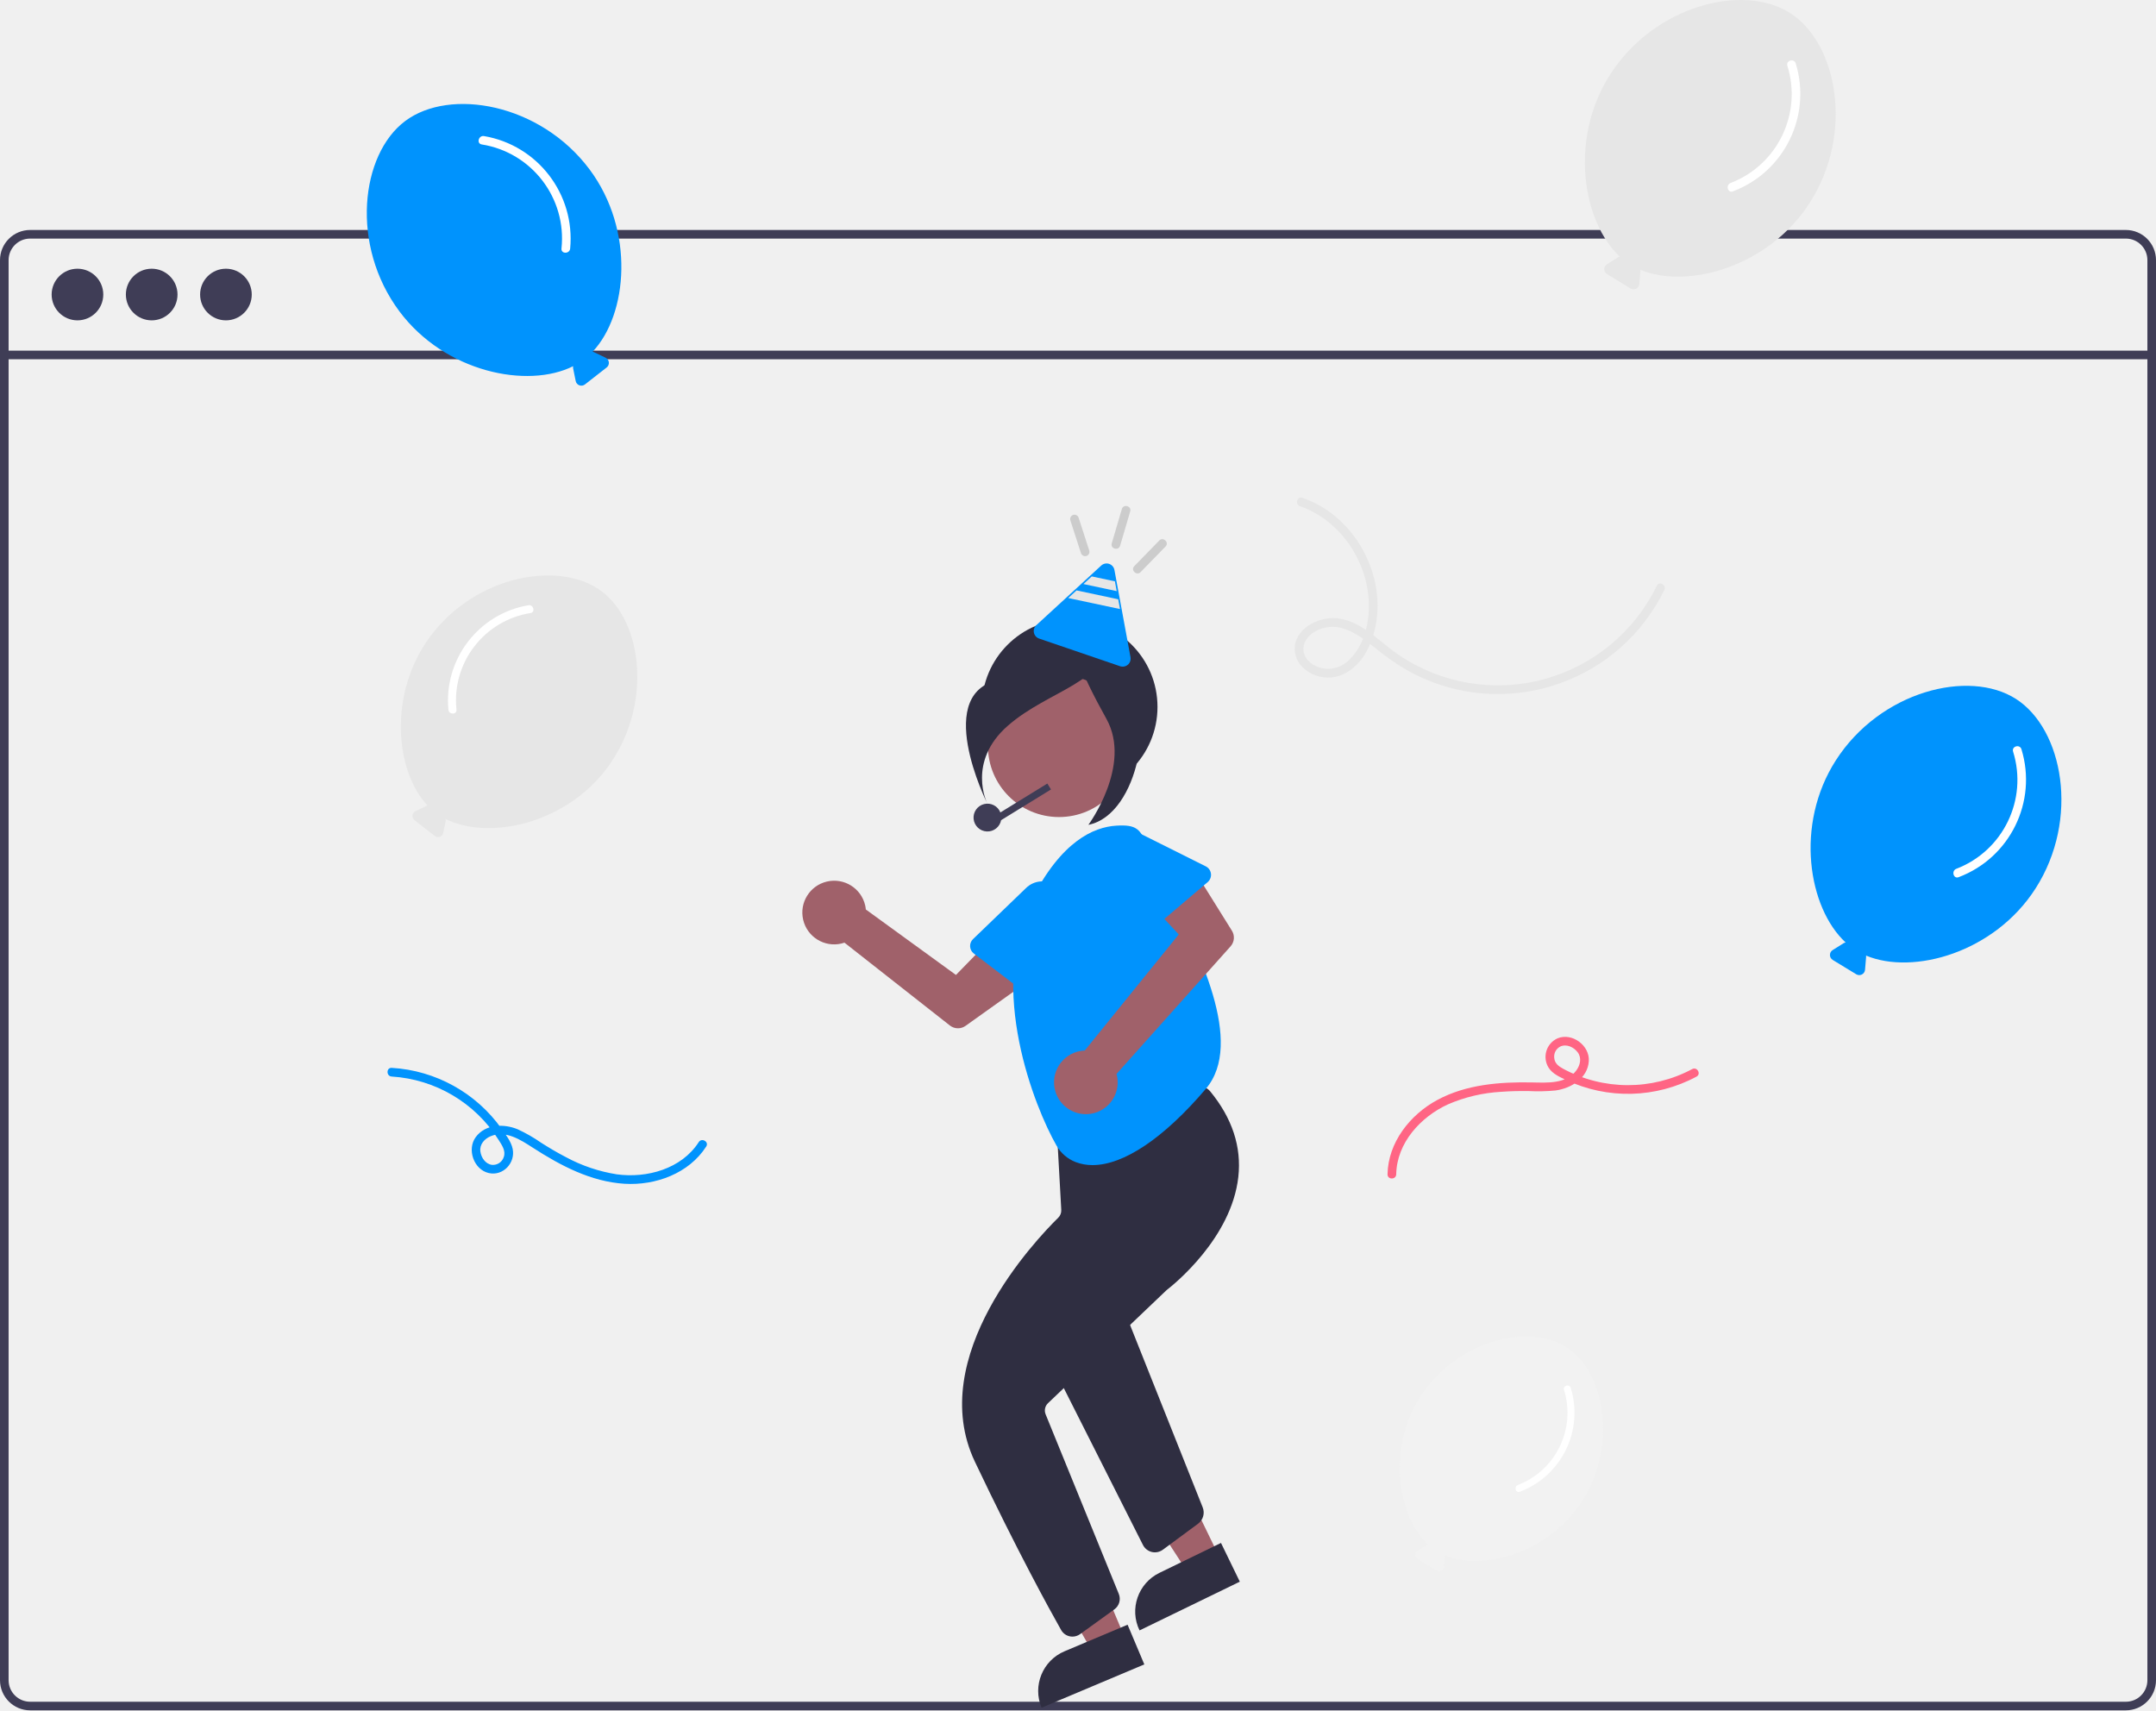
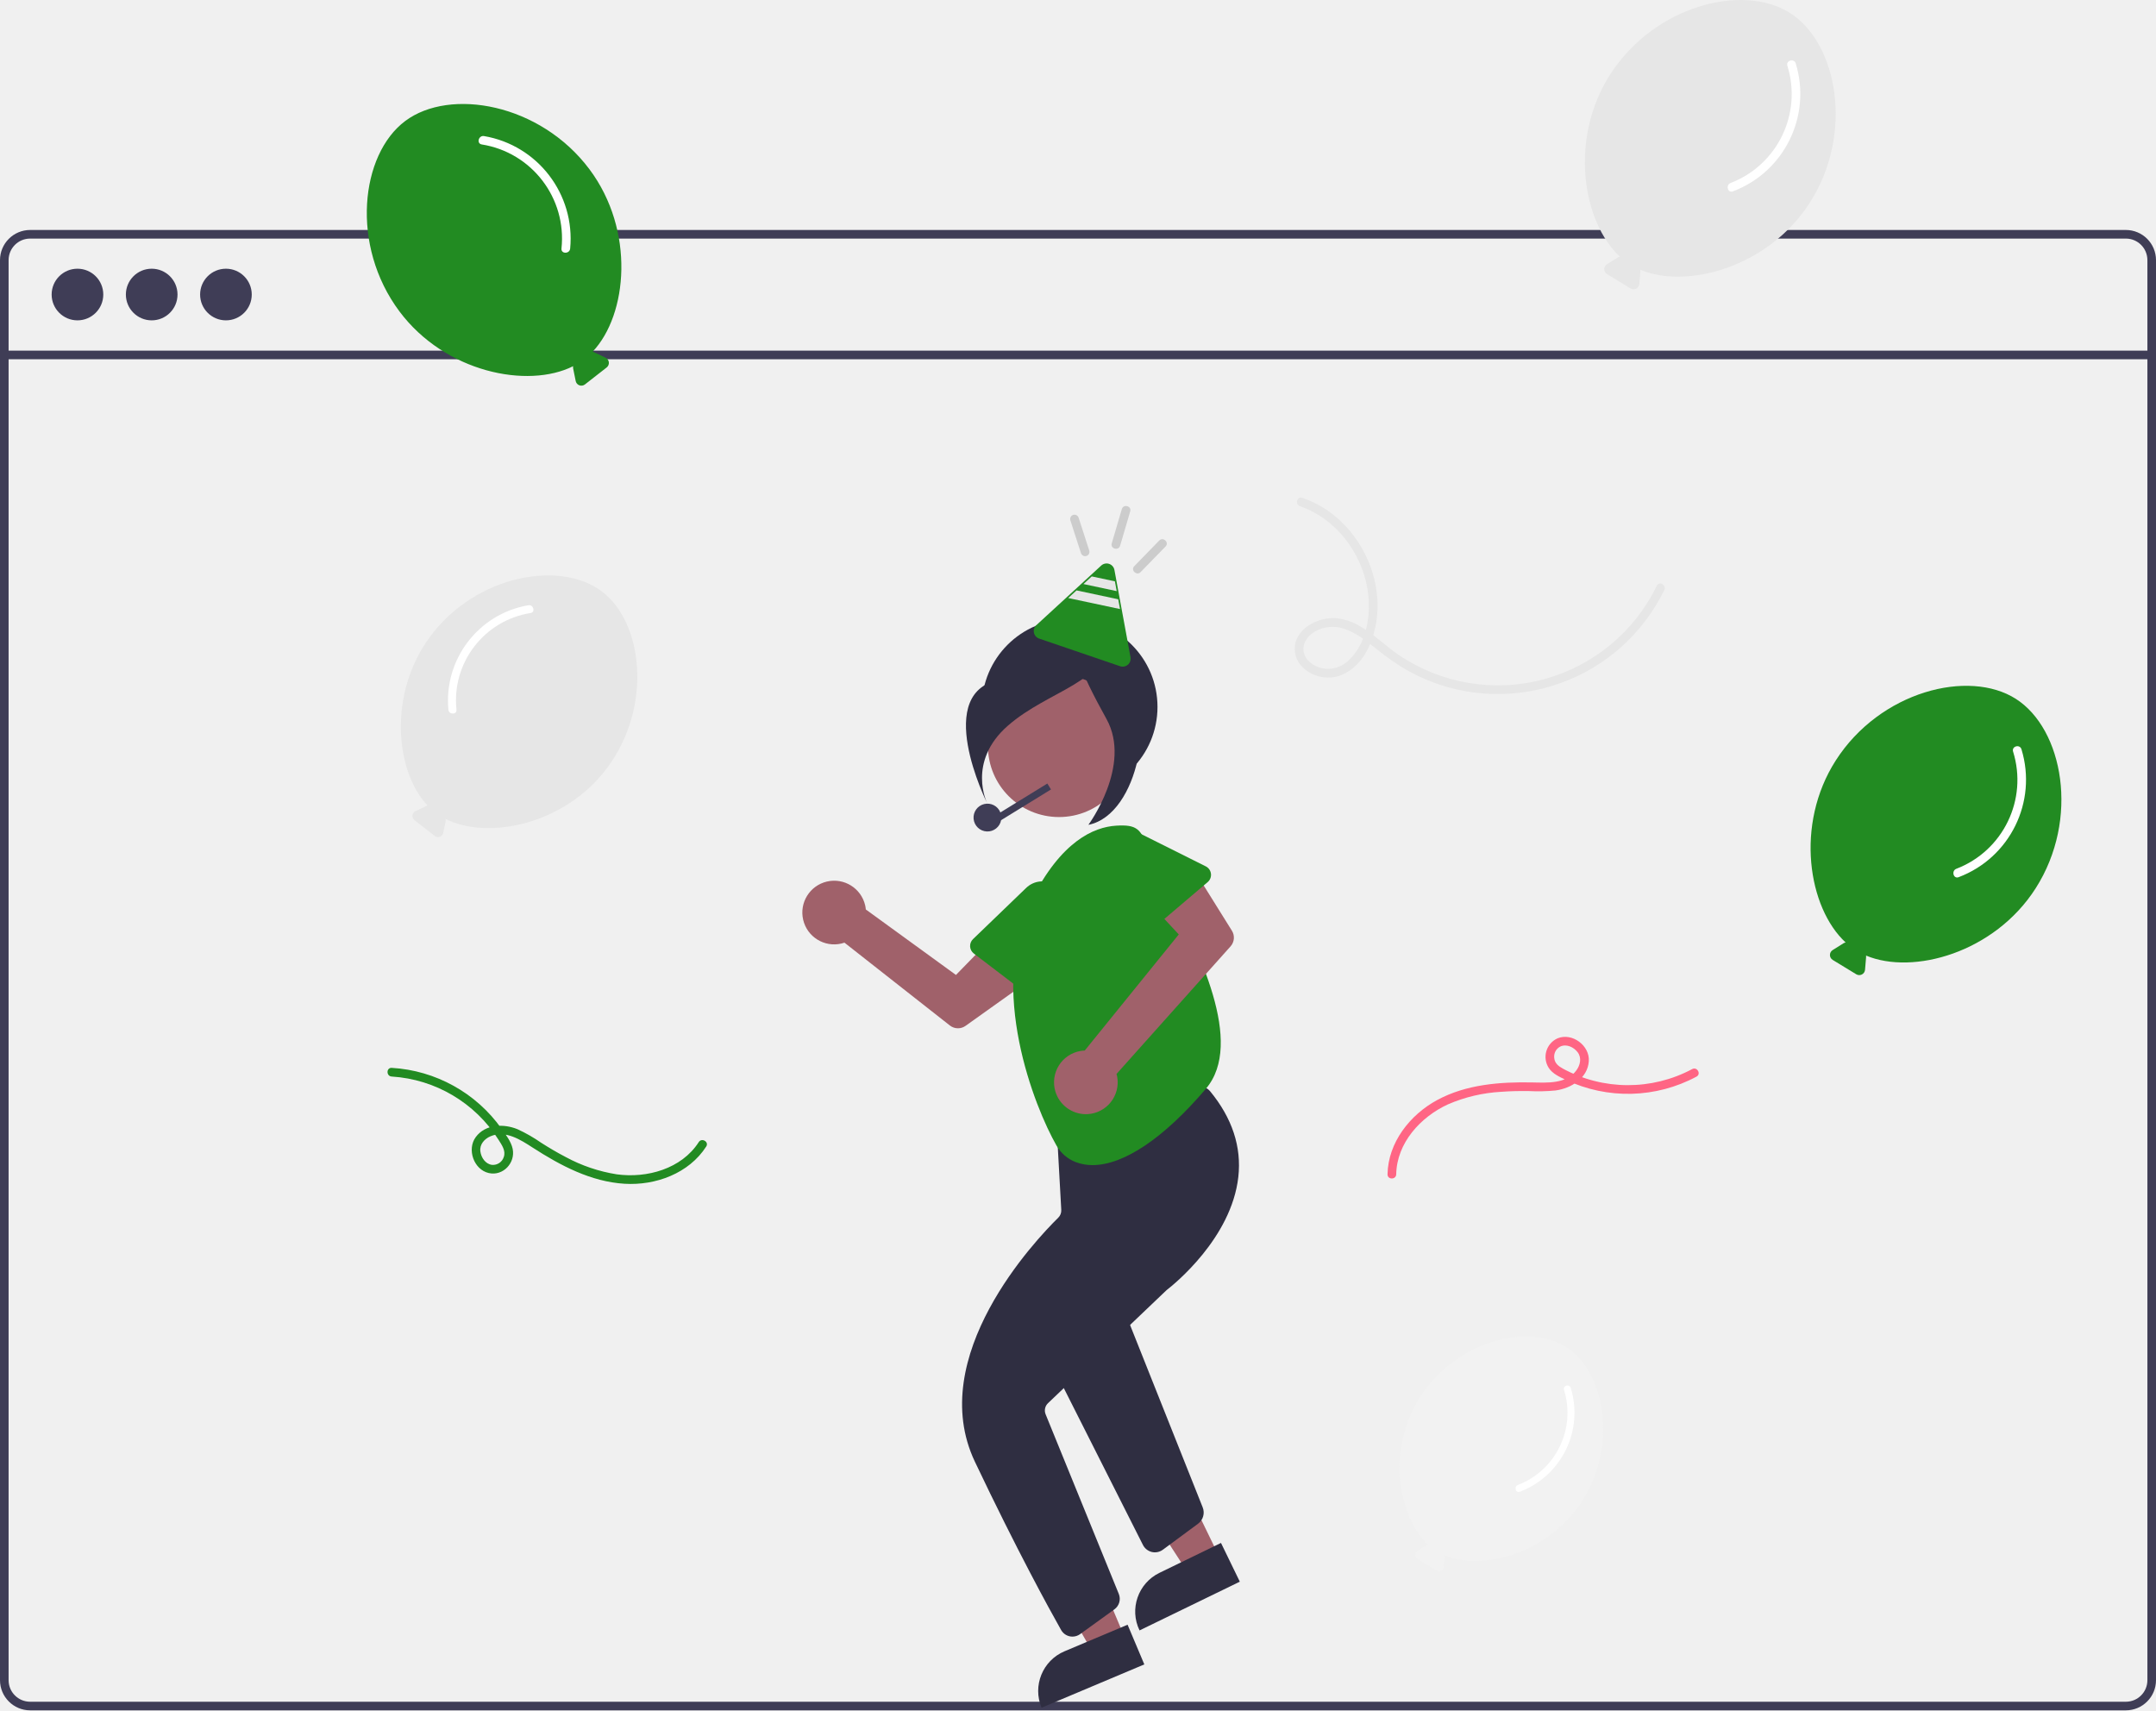
<svg xmlns="http://www.w3.org/2000/svg" data-name="Layer 1" width="745.059" height="591.052" viewBox="0 0 745.059 591.052">
-   <path d="M930.928,461.47c15.319-23.965,9.478-55.064-6.809-65.474s-46.964-2.654-62.282,21.311c-14.179,22.183-9.495,50.929,3.443,62.86a1.975,1.975,0,0,0-.704.255l-3.789,2.375a2,2,0,0,0,.021,3.403l8.136,4.958a2,2,0,0,0,3.034-1.541l.374-4.457a1.98,1.98,0,0,0-.026-.465C888.592,491.52,916.718,483.701,930.928,461.47Z" transform="translate(-227.4705 -154.474)" fill="#0093fd" />
+   <path d="M930.928,461.47c15.319-23.965,9.478-55.064-6.809-65.474s-46.964-2.654-62.282,21.311c-14.179,22.183-9.495,50.929,3.443,62.86a1.975,1.975,0,0,0-.704.255l-3.789,2.375a2,2,0,0,0,.021,3.403l8.136,4.958a2,2,0,0,0,3.034-1.541l.374-4.457a1.98,1.98,0,0,0-.026-.465C888.592,491.52,916.718,483.701,930.928,461.47Z" transform="translate(-227.4705 -154.474)" fill="forestgreen" />
  <path d="M923.142,414.193a32.913,32.913,0,0,1-19.618,40.518c-1.783.687-1.008,3.589.798,2.893a36.009,36.009,0,0,0,21.713-44.208c-.559-1.843-3.455-1.057-2.893.798Z" transform="translate(-227.4705 -154.474)" fill="#fff" />
  <path d="M376.225,374.309c15.815-21.164,44.76-26.272,59.143-15.524s17.687,39.954,1.873,61.118c-14.639,19.59-41.16,24.933-55.768,17.593a1.835,1.835,0,0,1,.009.695l-.824,4.072a1.858,1.858,0,0,1-2.965,1.096l-6.974-5.448a1.858,1.858,0,0,1,.346-3.142l3.752-1.784a1.84,1.84,0,0,1,.413-.13C363.969,420.952,361.555,393.942,376.225,374.309Z" transform="translate(-227.4705 -154.474)" fill="#e6e6e6" />
  <path d="M410.818,366.319a30.565,30.565,0,0,0-25.599,33.416c.17,1.784-2.618,1.773-2.787,0a33.42,33.42,0,0,1,27.644-36.104c1.754-.298,2.508,2.387.741,2.687Z" transform="translate(-227.4705 -154.474)" fill="#fff" />
  <path d="M774.263,673.124c12.43-19.445,7.691-44.679-5.525-53.126s-38.107-2.154-50.536,17.292c-11.505,17.999-7.705,41.324,2.794,51.005a1.603,1.603,0,0,0-.571.207l-3.075,1.927a1.623,1.623,0,0,0,.017,2.761l6.602,4.023a1.623,1.623,0,0,0,2.462-1.25l.303-3.616a1.608,1.608,0,0,0-.021-.377C739.911,697.507,762.733,691.163,774.263,673.124Z" transform="translate(-227.4705 -154.474)" fill="#f2f2f2" />
  <path d="M962.12,233.949h-724.239a10.422,10.422,0,0,0-10.41,10.41V735.116a10.422,10.422,0,0,0,10.41,10.41h724.239a10.422,10.422,0,0,0,10.41-10.41V244.359A10.422,10.422,0,0,0,962.12,233.949ZM969.555,735.116a7.439,7.439,0,0,1-7.436,7.436h-724.239a7.439,7.439,0,0,1-7.436-7.436V244.359a7.439,7.439,0,0,1,7.436-7.436h724.239a7.439,7.439,0,0,1,7.436,7.436Z" transform="translate(-227.4705 -154.474)" fill="#3f3d56" />
  <rect x="1.487" y="121.174" width="742.085" height="2.974" fill="#3f3d56" />
  <circle cx="26.769" cy="101.782" r="8.923" fill="#3f3d56" />
  <circle cx="52.422" cy="101.782" r="8.923" fill="#3f3d56" />
  <circle cx="78.075" cy="101.782" r="8.923" fill="#3f3d56" />
  <circle cx="369.646" cy="244.289" r="30.354" fill="#2f2e41" />
  <polygon points="421.112 537.499 410.085 542.857 384.169 502.876 400.443 494.967 421.112 537.499" fill="#a0616a" />
  <path d="M630.961,695.346H654.605a0,0,0,0,1,0,0V710.233a0,0,0,0,1,0,0H616.074a0,0,0,0,1,0,0v0A14.887,14.887,0,0,1,630.961,695.346Z" transform="translate(-470.7456 193.9067) rotate(-25.91783)" fill="#2f2e41" />
  <path d="M626.581,690.928a4.604,4.604,0,0,1-1.06-.124,4.681,4.681,0,0,1-3.091-2.459l-29.59-58.646a4.858,4.858,0,0,1,1.182-5.858l16.478-13.86a4.553,4.553,0,0,1,4.087-.949,4.651,4.651,0,0,1,3.209,2.833l25.292,63.507a4.812,4.812,0,0,1-1.587,5.653l-12.181,8.999A4.607,4.607,0,0,1,626.581,690.928Z" transform="translate(-227.4705 -154.474)" fill="#2f2e41" />
  <polygon points="388.604 565.706 377.307 570.467 353.566 529.157 370.24 522.13 388.604 565.706" fill="#a0616a" />
  <path d="M597.894,722.83H621.538a0,0,0,0,1,0,0v14.887a0,0,0,0,1,0,0H583.007a0,0,0,0,1,0,0v0A14.887,14.887,0,0,1,597.894,722.83Z" transform="translate(-463.7999 136.7347) rotate(-22.85176)" fill="#2f2e41" />
  <path d="M598.075,720.048a4.486,4.486,0,0,1-3.909-2.281c-4.113-7.285-15.249-27.534-29.797-58.161-17.265-36.348,20.976-76.633,28.817-84.339a3.491,3.491,0,0,0,1.033-2.684l-1.698-30.571a4.489,4.489,0,0,1,3.773-4.69l45.153-7.325a4.54,4.54,0,0,1,4.215,1.596c7.628,9.26,10.906,19.221,9.741,29.607-2.378,21.206-22.356,37.217-24.626,38.973a3.171,3.171,0,0,0-.265.229L589.638,639.372a3.48,3.48,0,0,0-.826,3.854l25.286,62.065a4.487,4.487,0,0,1-1.533,5.346l-11.85,8.558A4.511,4.511,0,0,1,598.075,720.048Z" transform="translate(-227.4705 -154.474)" fill="#2f2e41" />
  <path d="M558.514,509.824a4.503,4.503,0,0,1-2.788-.961L519.291,480.231a10.249,10.249,0,0,1-1.036.305,11,11,0,1,1,8.191-13.225h0a10.628,10.628,0,0,1,.229,1.451L557.821,491.391l11.907-12.207,11.711,15.332L561.125,508.994A4.492,4.492,0,0,1,558.514,509.824Z" transform="translate(-227.4705 -154.474)" fill="#a0616a" />
  <circle cx="365.965" cy="257.791" r="24.561" fill="#a0616a" />
-   <path d="M605.032,557.103a16.148,16.148,0,0,1-5.849-1.047,13.048,13.048,0,0,1-6.6-5.681c-7.585-13.235-23.937-54.252-8.709-84.708,10.253-20.508,21.596-25.383,29.306-25.862,7.118-.439,8.496,1.136,10.875,7.54h0c1.319,3.552,3.884,8.629,6.854,14.508,10.663,21.105,26.776,53,13.293,68.862C629.644,547.841,615.761,557.102,605.032,557.103Z" transform="translate(-227.4705 -154.474)" fill="#0093fd" />
-   <path d="M585.137,499.272a3.277,3.277,0,0,1-1.99-.674l-19.146-14.609a3.284,3.284,0,0,1-.286-4.977l18.4-17.724a7.988,7.988,0,0,1,13.282,7.724l-7.075,27.785a3.286,3.286,0,0,1-3.186,2.475Z" transform="translate(-227.4705 -154.474)" fill="#0093fd" />
+   <path d="M605.032,557.103a16.148,16.148,0,0,1-5.849-1.047,13.048,13.048,0,0,1-6.6-5.681c-7.585-13.235-23.937-54.252-8.709-84.708,10.253-20.508,21.596-25.383,29.306-25.862,7.118-.439,8.496,1.136,10.875,7.54h0c1.319,3.552,3.884,8.629,6.854,14.508,10.663,21.105,26.776,53,13.293,68.862C629.644,547.841,615.761,557.102,605.032,557.103Z" transform="translate(-227.4705 -154.474)" fill="forestgreen" />
+   <path d="M585.137,499.272a3.277,3.277,0,0,1-1.99-.674l-19.146-14.609a3.284,3.284,0,0,1-.286-4.977l18.4-17.724a7.988,7.988,0,0,1,13.282,7.724l-7.075,27.785a3.286,3.286,0,0,1-3.186,2.475Z" transform="translate(-227.4705 -154.474)" fill="forestgreen" />
  <path d="M602.69,539.509a11.03,11.03,0,0,1-10.535-7.93,11.004,11.004,0,0,1,8.708-13.918h0a10.739,10.739,0,0,1,1.463-.139L634.821,477.391,623.97,465.7l16.022-10.748,13.205,21.165a4.522,4.522,0,0,1-.463,5.38l-39.414,44.1a10.228,10.228,0,0,1,.241,1.053,11.003,11.003,0,0,1-10.232,12.84C603.116,539.502,602.902,539.509,602.69,539.509Z" transform="translate(-227.4705 -154.474)" fill="#a0616a" />
-   <path d="M624.342,475.688a3.291,3.291,0,0,1-2.797-1.562l-13.406-21.747a8.017,8.017,0,0,1,.523-9.133h0a8.021,8.021,0,0,1,9.848-2.204L644.155,453.864a3.284,3.284,0,0,1,.659,5.439L626.468,474.904A3.283,3.283,0,0,1,624.342,475.688Z" transform="translate(-227.4705 -154.474)" fill="#0093fd" />
+   <path d="M624.342,475.688a3.291,3.291,0,0,1-2.797-1.562l-13.406-21.747a8.017,8.017,0,0,1,.523-9.133h0a8.021,8.021,0,0,1,9.848-2.204L644.155,453.864a3.284,3.284,0,0,1,.659,5.439L626.468,474.904A3.283,3.283,0,0,1,624.342,475.688Z" transform="translate(-227.4705 -154.474)" fill="forestgreen" />
  <path d="M573.43,437.905l17.237-10.617-1.261-2.047-16.228,9.996a4.807,4.807,0,1,0,.253,2.668Z" transform="translate(-227.4705 -154.474)" fill="#3f3d56" />
  <path d="M610.47,374.329s-11.513,11.308-36.504,14.878-5.355,42.842-5.355,42.842-7.14-14.281,7.14-26.776S610.47,390.395,610.47,374.329Z" transform="translate(-227.4705 -154.474)" fill="#2f2e41" />
  <path d="M598.234,366.329s7.14,24.991,17.851,28.562S621.44,435.948,603.589,439.518c0,0,15.173-20.529,6.248-36.594S595.556,374.362,598.234,366.329Z" transform="translate(-227.4705 -154.474)" fill="#2f2e41" />
-   <path d="M614.881,384.796a2.869,2.869,0,0,1-.326-.09l-27.987-9.556a2.752,2.752,0,0,1-.973-4.63L608.022,349.916a2.751,2.751,0,0,1,4.568,1.527l5.56,30.161a2.752,2.752,0,0,1-3.269,3.192Z" transform="translate(-227.4705 -154.474)" fill="#0093fd" />
+   <path d="M614.881,384.796a2.869,2.869,0,0,1-.326-.09l-27.987-9.556a2.752,2.752,0,0,1-.973-4.63L608.022,349.916a2.751,2.751,0,0,1,4.568,1.527l5.56,30.161a2.752,2.752,0,0,1-3.269,3.192Z" transform="translate(-227.4705 -154.474)" fill="forestgreen" />
  <polygon points="374.411 201.83 385.905 204.276 385.283 200.896 377.283 199.193 374.411 201.83" fill="#e6e6e6" />
  <polygon points="372.022 204.028 386.426 207.093 387.049 210.473 369.15 206.664 372.022 204.028" fill="#e6e6e6" />
  <path d="M597.342,334.233l3.667,11.344a1.533,1.533,0,0,0,1.845,1.048,1.516,1.516,0,0,0,1.048-1.845l-3.667-11.344a1.533,1.533,0,0,0-1.845-1.048,1.516,1.516,0,0,0-1.048,1.845Z" transform="translate(-227.4705 -154.474)" fill="#ccc" />
  <path d="M615.154,330.385,611.66,342.263c-.546,1.856,2.348,2.649,2.893.798l3.494-11.878c.546-1.856-2.348-2.649-2.893-.798Z" transform="translate(-227.4705 -154.474)" fill="#ccc" />
  <path d="M628.082,341.26l-8.641,8.868c-1.35,1.386.838,3.439,2.185,2.057l8.641-8.868c1.35-1.386-.838-3.439-2.185-2.057Z" transform="translate(-227.4705 -154.474)" fill="#ccc" />
  <path d="M767.945,634.763a26.706,26.706,0,0,1-15.918,32.876c-1.447.558-.818,2.912.647,2.347a29.218,29.218,0,0,0,17.618-35.871c-.453-1.495-2.804-.858-2.347.647Z" transform="translate(-227.4705 -154.474)" fill="#fff" />
  <path d="M852.928,224.47c15.319-23.965,9.478-55.064-6.809-65.474s-46.964-2.654-62.282,21.311c-14.179,22.183-9.495,50.929,3.443,62.86a1.975,1.975,0,0,0-.704.255l-3.789,2.375a2,2,0,0,0,.021,3.403l8.136,4.958a2,2,0,0,0,3.034-1.541l.374-4.457a1.98,1.98,0,0,0-.026-.465C810.592,254.52,838.718,246.701,852.928,224.47Z" transform="translate(-227.4705 -154.474)" fill="#e6e6e6" />
  <path d="M845.142,177.193a32.913,32.913,0,0,1-19.618,40.518c-1.783.687-1.008,3.589.798,2.893a36.009,36.009,0,0,0,21.713-44.208c-.559-1.843-3.455-1.057-2.893.798Z" transform="translate(-227.4705 -154.474)" fill="#fff" />
-   <path d="M431.188,212.993c-17.026-22.784-48.186-28.283-63.671-16.712s-19.041,43.012-2.016,65.797c15.759,21.09,44.311,26.841,60.037,18.94a1.975,1.975,0,0,0-.009.749l.887,4.383a2,2,0,0,0,3.192,1.18l7.508-5.866a2,2,0,0,0-.372-3.382l-4.039-1.921a1.981,1.981,0,0,0-.444-.14C444.383,263.206,446.982,234.129,431.188,212.993Z" transform="translate(-227.4705 -154.474)" fill="#0093fd" />
+   <path d="M431.188,212.993c-17.026-22.784-48.186-28.283-63.671-16.712s-19.041,43.012-2.016,65.797c15.759,21.09,44.311,26.841,60.037,18.94a1.975,1.975,0,0,0-.009.749l.887,4.383a2,2,0,0,0,3.192,1.18l7.508-5.866a2,2,0,0,0-.372-3.382l-4.039-1.921a1.981,1.981,0,0,0-.444-.14C444.383,263.206,446.982,234.129,431.188,212.993Z" transform="translate(-227.4705 -154.474)" fill="forestgreen" />
  <path d="M393.947,204.391a32.904,32.904,0,0,1,27.558,35.975c-.183,1.921,2.818,1.908,3,0a35.979,35.979,0,0,0-29.761-38.867c-1.888-.321-2.7,2.569-.798,2.893Z" transform="translate(-227.4705 -154.474)" fill="#fff" />
-   <path d="M362.838,526.497A47.2,47.2,0,0,1,399.757,548.365c1.118,1.787,2.577,3.75,1.803,5.95a3.912,3.912,0,0,1-4.053,2.707c-2.281-.278-3.753-2.509-4.034-4.648-.319-2.426,1.392-4.33,3.505-5.231,5.163-2.202,10.371,1.201,14.577,3.917,9.582,6.189,20.122,11.786,31.733,12.492,10.743.653,22.263-3.56,28.238-12.876,1.045-1.63-1.55-3.136-2.59-1.514-5.926,9.239-17.906,12.558-28.323,11.13a55.06,55.06,0,0,1-17.722-6.017c-2.863-1.486-5.64-3.133-8.361-4.864a53.351,53.351,0,0,0-8.2-4.701c-4.782-1.964-11.111-1.811-14.451,2.711-3.116,4.219-.708,11.243,4.504,12.429,4.939,1.124,9.266-3.521,8.249-8.378-.52-2.484-2.391-4.916-3.839-6.946a50.204,50.204,0,0,0-37.954-21.029c-1.93-.095-1.925,2.905,0,3Z" transform="translate(-227.4705 -154.474)" fill="#0093fd" />
+   <path d="M362.838,526.497A47.2,47.2,0,0,1,399.757,548.365c1.118,1.787,2.577,3.75,1.803,5.95a3.912,3.912,0,0,1-4.053,2.707c-2.281-.278-3.753-2.509-4.034-4.648-.319-2.426,1.392-4.33,3.505-5.231,5.163-2.202,10.371,1.201,14.577,3.917,9.582,6.189,20.122,11.786,31.733,12.492,10.743.653,22.263-3.56,28.238-12.876,1.045-1.63-1.55-3.136-2.59-1.514-5.926,9.239-17.906,12.558-28.323,11.13a55.06,55.06,0,0,1-17.722-6.017c-2.863-1.486-5.64-3.133-8.361-4.864a53.351,53.351,0,0,0-8.2-4.701c-4.782-1.964-11.111-1.811-14.451,2.711-3.116,4.219-.708,11.243,4.504,12.429,4.939,1.124,9.266-3.521,8.249-8.378-.52-2.484-2.391-4.916-3.839-6.946a50.204,50.204,0,0,0-37.954-21.029c-1.93-.095-1.925,2.905,0,3Z" transform="translate(-227.4705 -154.474)" fill="forestgreen" />
  <path d="M812.236,523.931a47.117,47.117,0,0,1-44.635-.151c-1.551-.855-2.855-1.831-3.03-3.725a3.896,3.896,0,0,1,2.05-3.898c2.154-1.051,4.717.175,6.063,1.971,1.448,1.931.869,4.437-.471,6.256-3.465,4.703-10.015,4.257-15.198,4.153-11.163-.226-22.899.666-32.899,6.089-9.396,5.095-16.942,14.653-17.15,25.65-.037,1.931,2.963,1.931,3,0,.206-10.852,8.407-19.795,17.851-24.151a53.686,53.686,0,0,1,18.507-4.355c3.114-.232,6.238-.293,9.359-.255a62.908,62.908,0,0,0,9.338-.199c5.354-.733,11.11-4.182,11.505-10.137.358-5.388-5.764-9.96-10.81-7.882a7.032,7.032,0,0,0-3.035,10.226c1.35,2.056,3.749,3.108,5.899,4.126a50.115,50.115,0,0,0,45.169-1.126c1.693-.929.181-3.521-1.514-2.59Z" transform="translate(-227.4705 -154.474)" fill="#ff6584" />
  <path d="M676.712,329.405c13.496,4.642,22.946,18.323,23.748,32.407.407,7.149-1.289,15.414-6.621,20.558a10.328,10.328,0,0,1-9.349,3.073c-2.944-.64-6.017-2.648-6.52-5.837-.486-3.081,1.619-5.627,4.172-7.031a12.251,12.251,0,0,1,9.552-.907c4.164,1.294,7.69,4.071,11.052,6.751a81.606,81.606,0,0,0,10.434,7.357,63.968,63.968,0,0,0,86.528-22.108q1.583-2.564,2.903-5.275c.847-1.727-1.74-3.249-2.59-1.514a61.035,61.035,0,0,1-89.106,23.971c-6.983-4.679-13.678-12.718-22.761-12.776-6.688-.042-14.732,5.013-13.018,12.622.78,3.461,3.705,5.955,6.912,7.154a12.579,12.579,0,0,0,10.605-.87c7.082-3.977,10.175-12.805,10.763-20.477,1.155-15.074-7.367-30.708-20.755-37.776a36.393,36.393,0,0,0-5.152-2.215c-1.83-.629-2.615,2.268-.798,2.893Z" transform="translate(-227.4705 -154.474)" fill="#e6e6e6" />
</svg>
